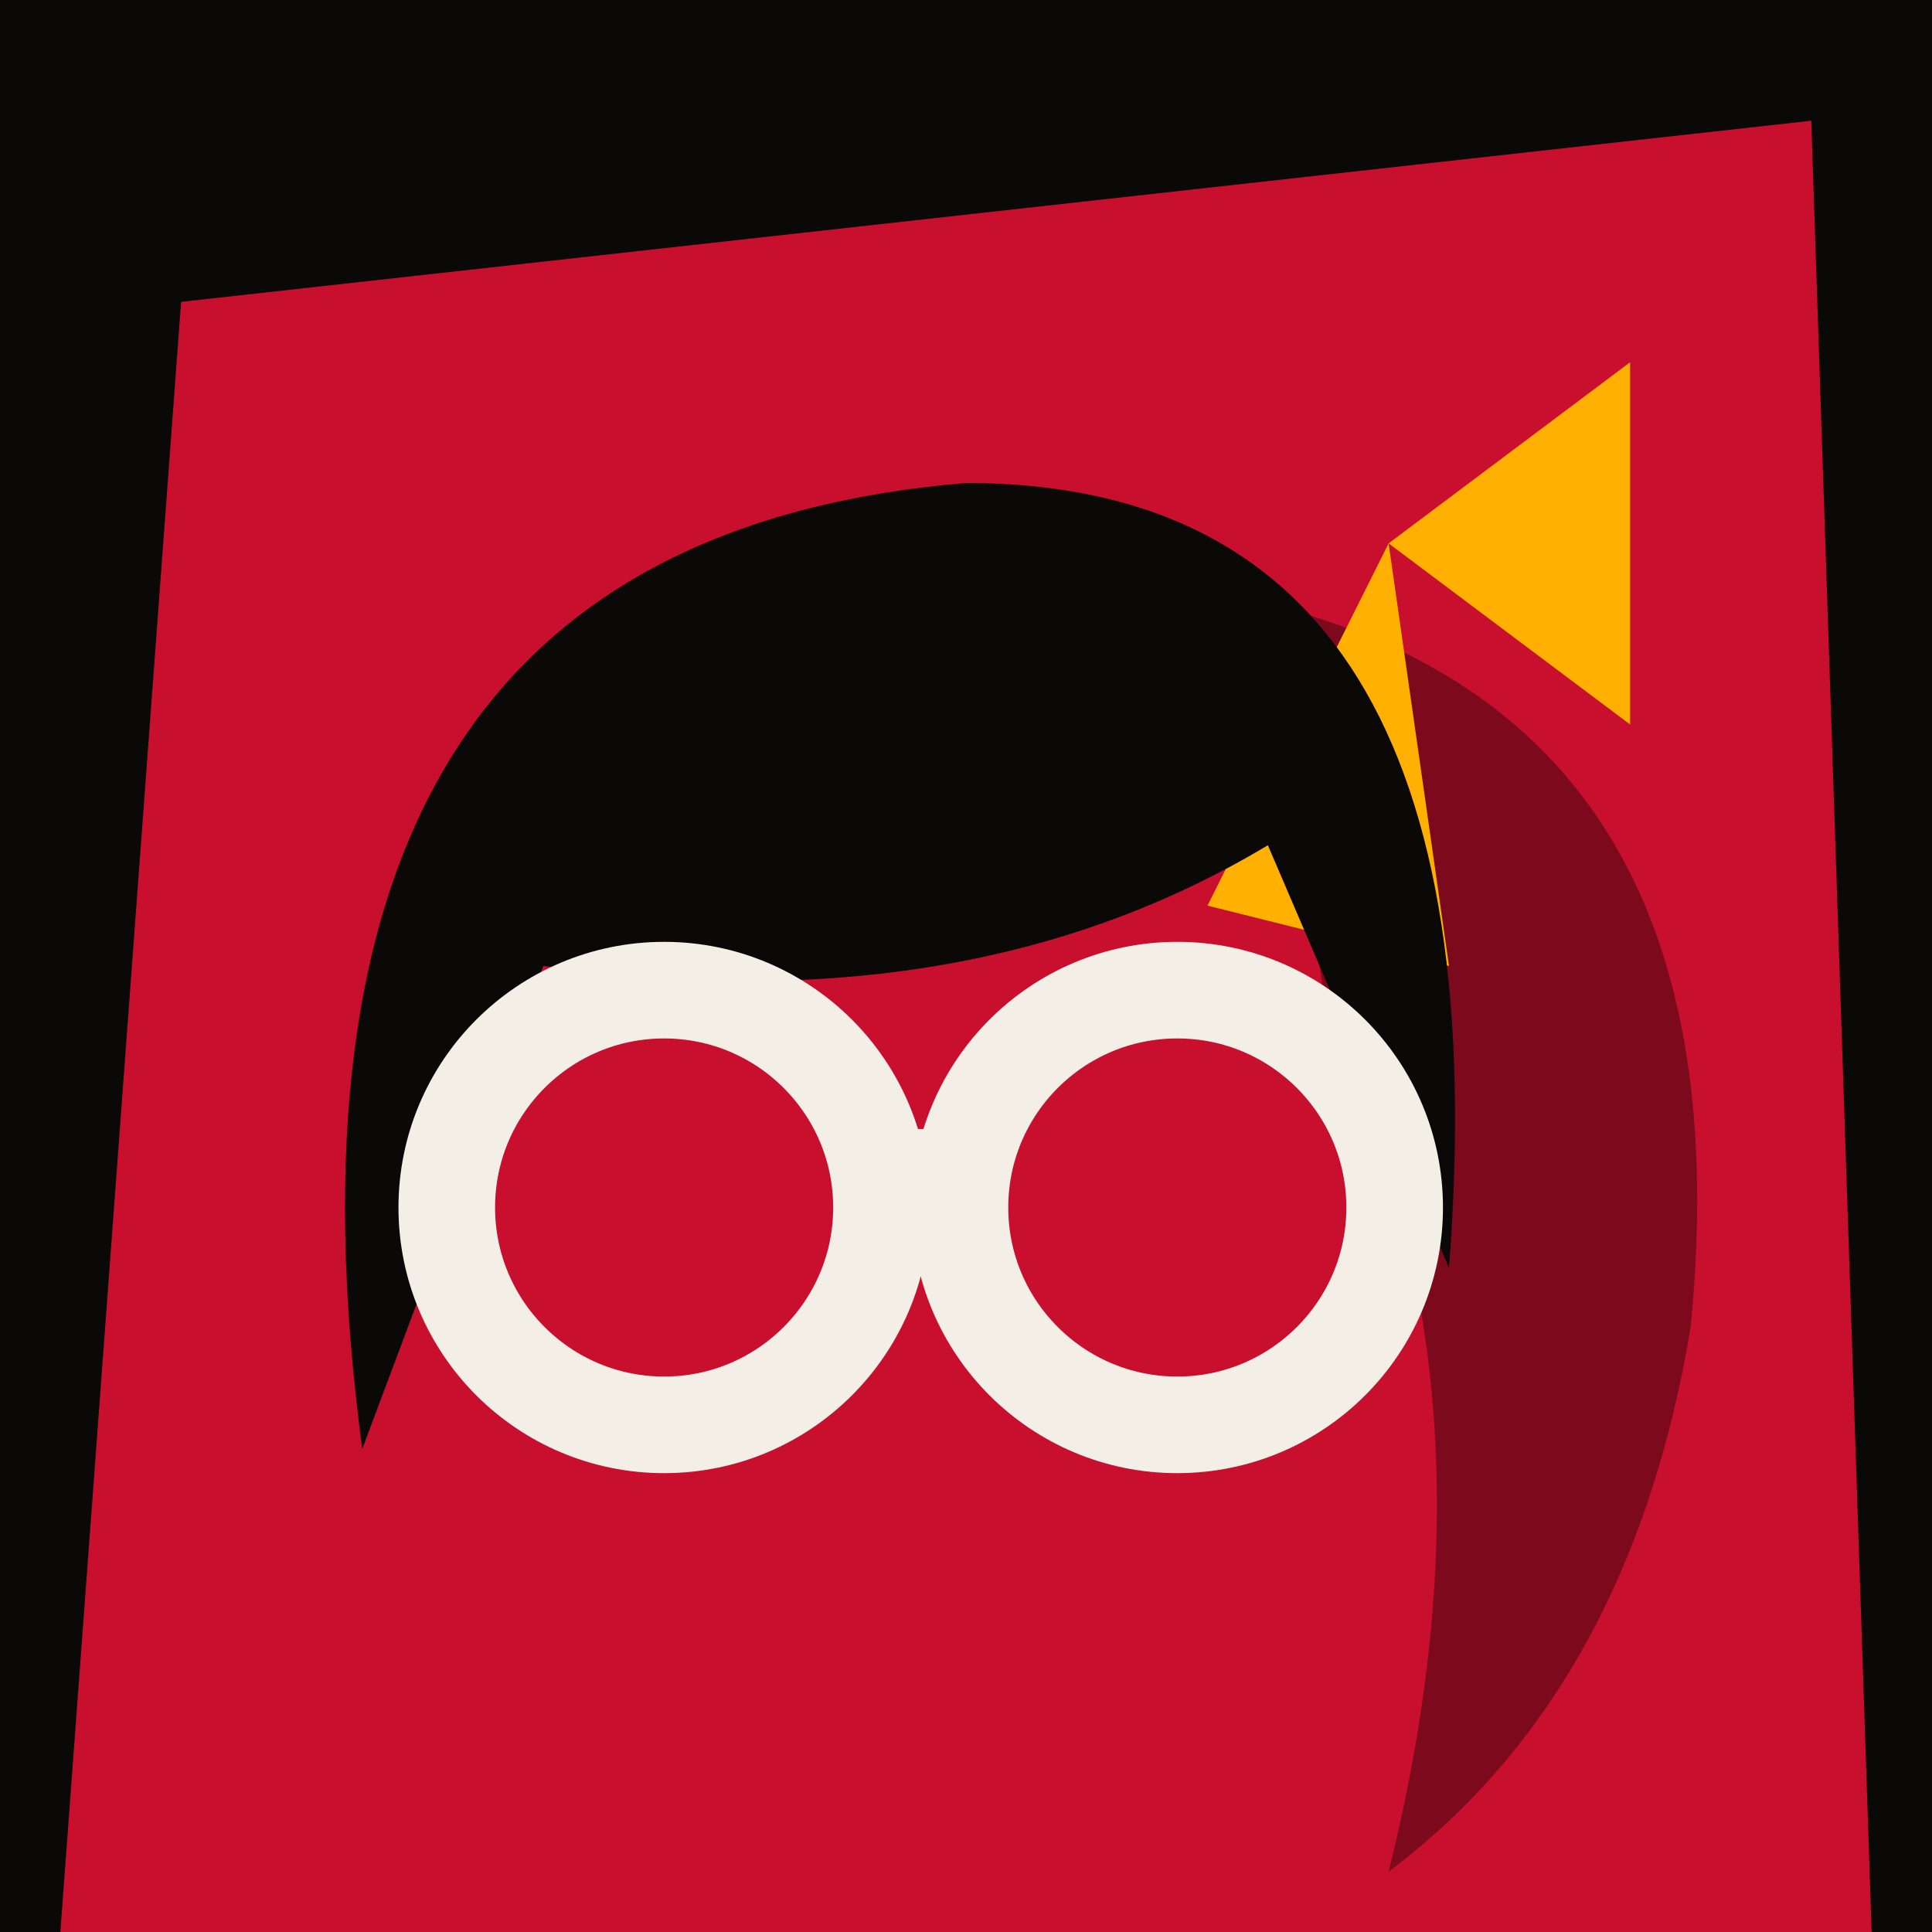
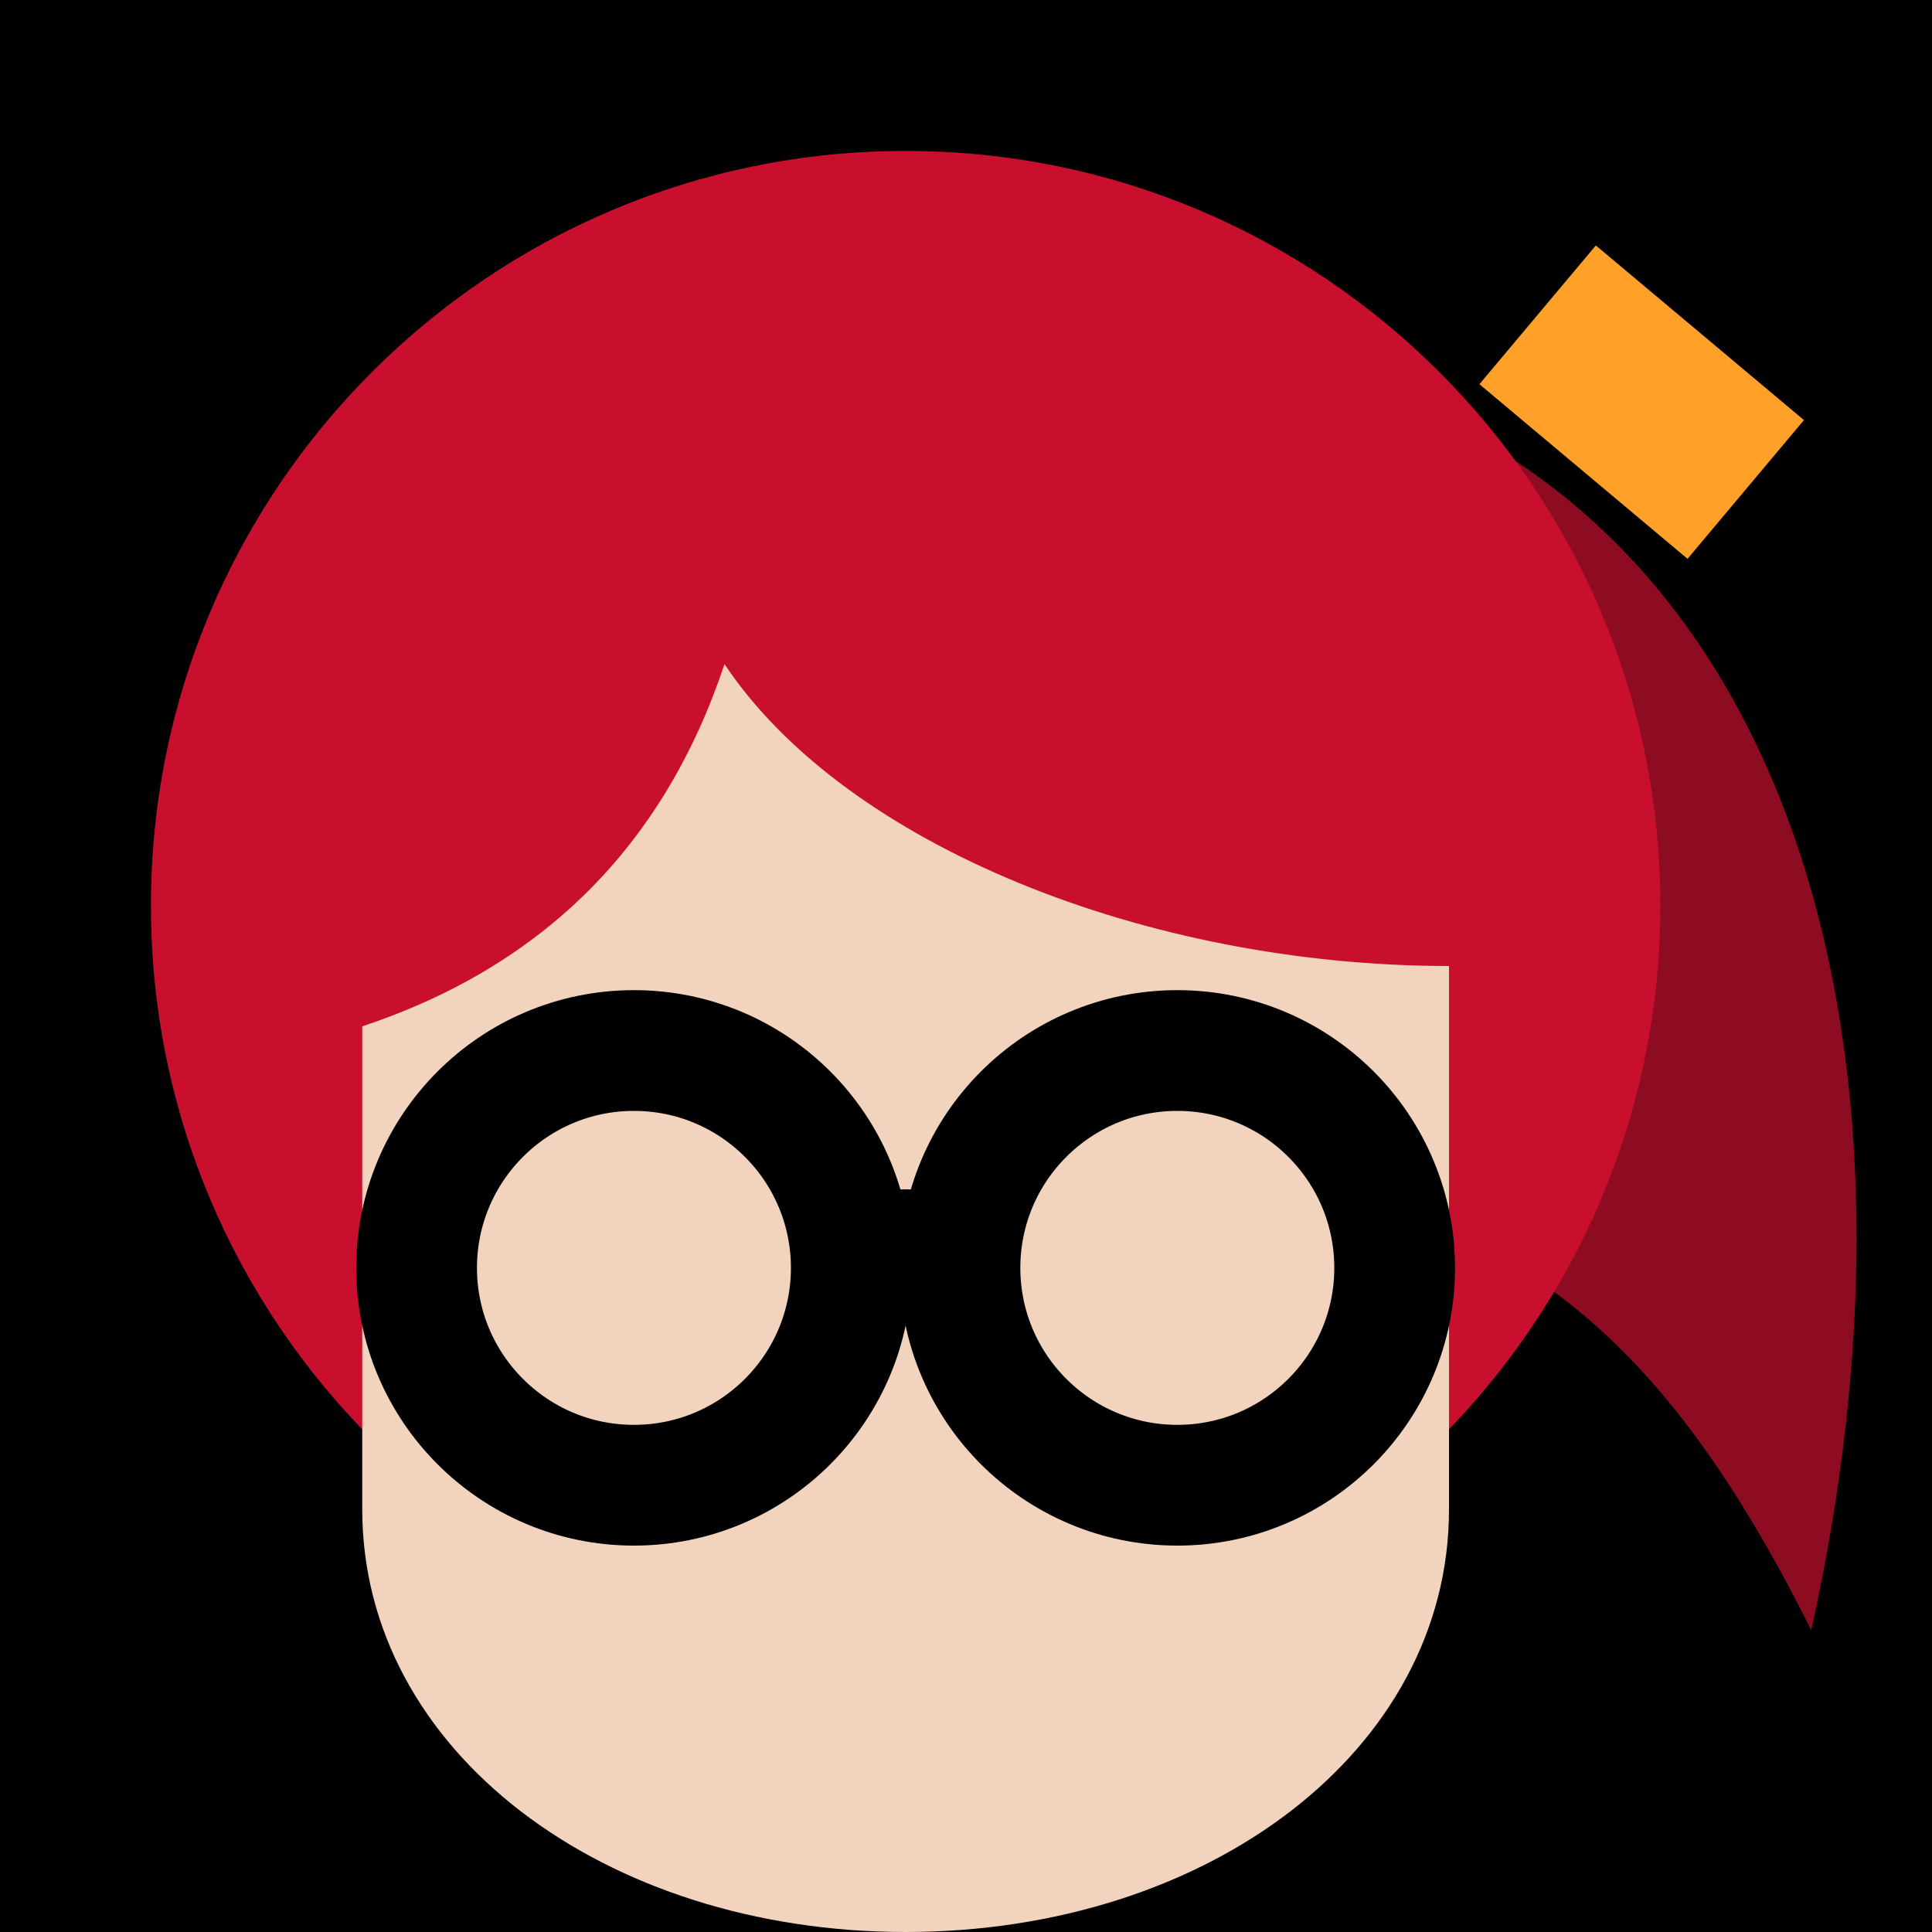
<svg xmlns="http://www.w3.org/2000/svg" viewBox="0 0 32 32">
-   <rect width="32" height="32" fill="#0A0908" />
-   <path d="M3 5 30 2 31 32 1 32z" fill="#C8102E" />
-   <path d="M21 10q8 2 7 12-1 6-5 9 2-8-1-14z" fill="#7D0A1C" />
-   <path d="M23 9l4-3 0 6zM23 9l-3 6 4 1z" fill="#FFB000" />
-   <path d="M6 24q-2-15 10-16 9 0 8 13l-3-7q-5 3-12 2z" fill="#0A0908" />
-   <circle cx="11" cy="20" r="3.6" fill="none" stroke="#F4EFE6" stroke-width="1.6" />
-   <circle cx="19.5" cy="20" r="3.6" fill="none" stroke="#F4EFE6" stroke-width="1.6" />
-   <path d="M14.6 19.4h1.3" stroke="#F4EFE6" stroke-width="1.4" />
+   <rect width="32" height="32" fill="#000" />
+   <path d="M24 7c6 3 8 11 6 20-2-4-4-6-7-7z" fill="#8E0C22" />
+   <circle cx="15" cy="15" r="12.5" fill="#C8102E" />
+   <path d="M6 25V17c3-1 5-3 6-6 2 3 7 5 12 5v9c0 4-4 7-9 7s-9-3-9-7z" fill="#F2D3BE" />
+   <rect x="25" y="5" width="4.5" height="3" fill="#FFA028" transform="rotate(40 27 6.5)" />
+   <circle cx="10.5" cy="21" r="3.6" fill="none" stroke="#000" stroke-width="2" />
+   <circle cx="19.5" cy="21" r="3.6" fill="none" stroke="#000" stroke-width="2" />
+   <path d="M14 20.5h2" stroke="#000" stroke-width="1.6" />
</svg>
